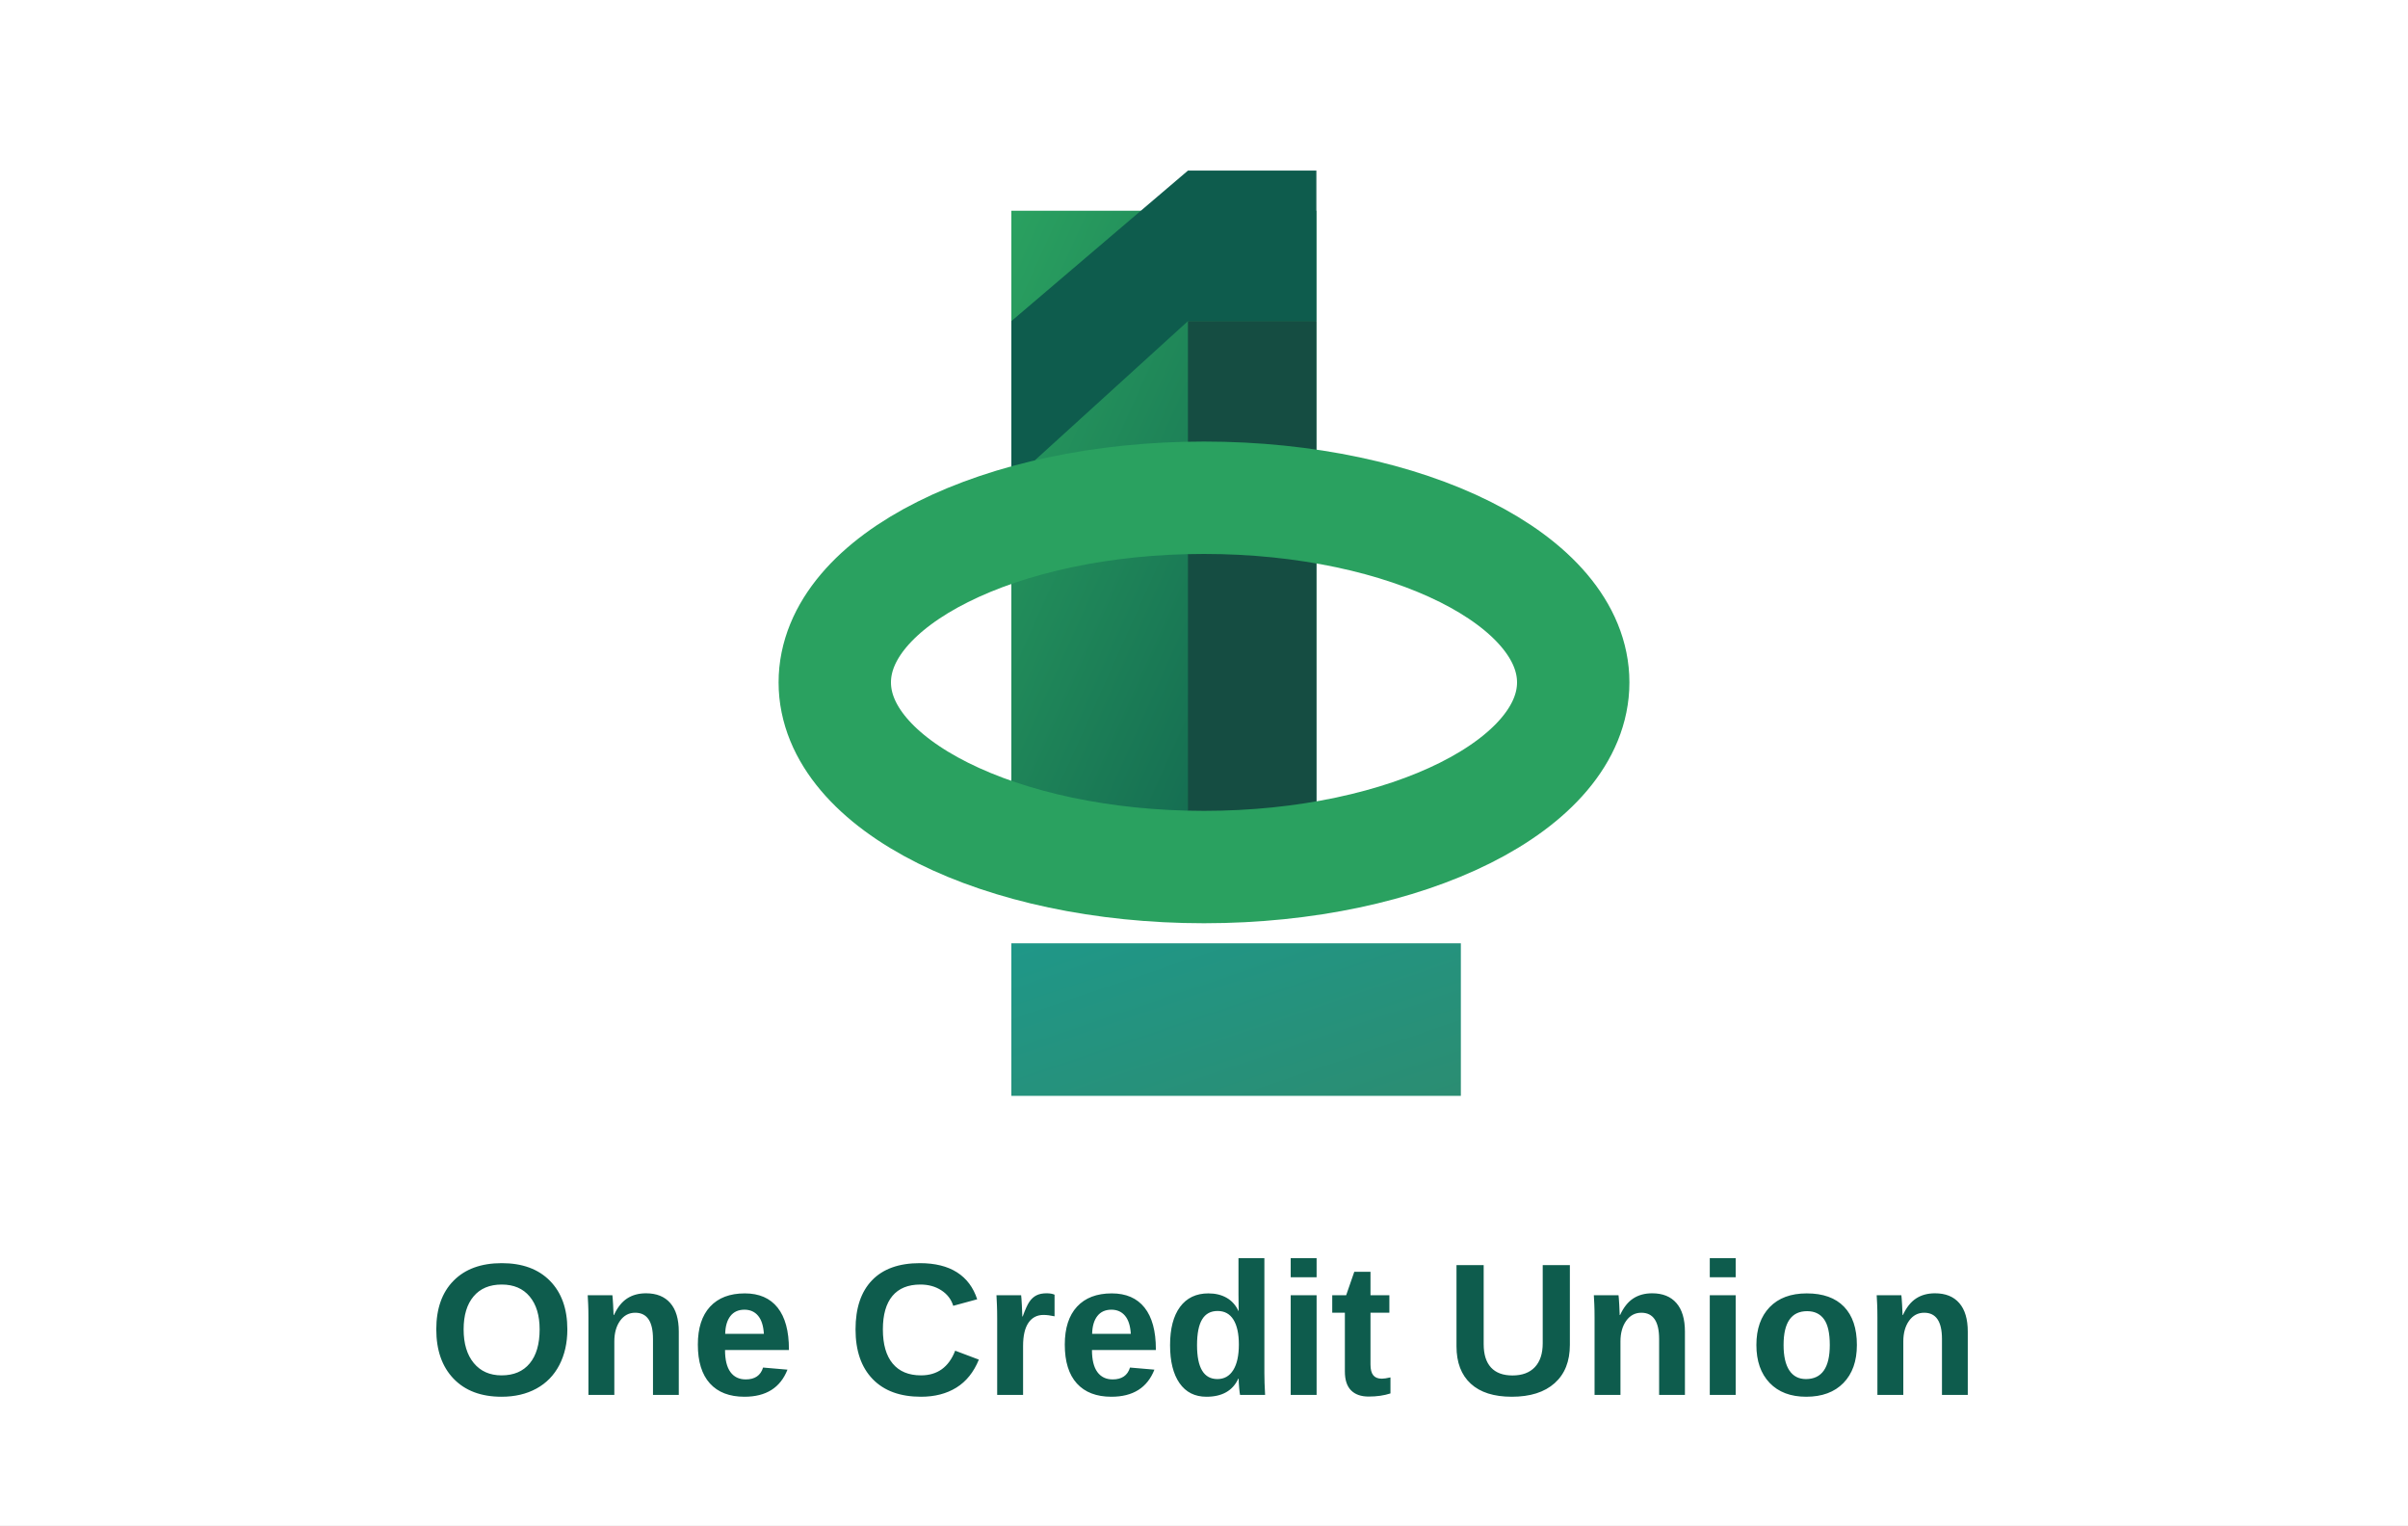
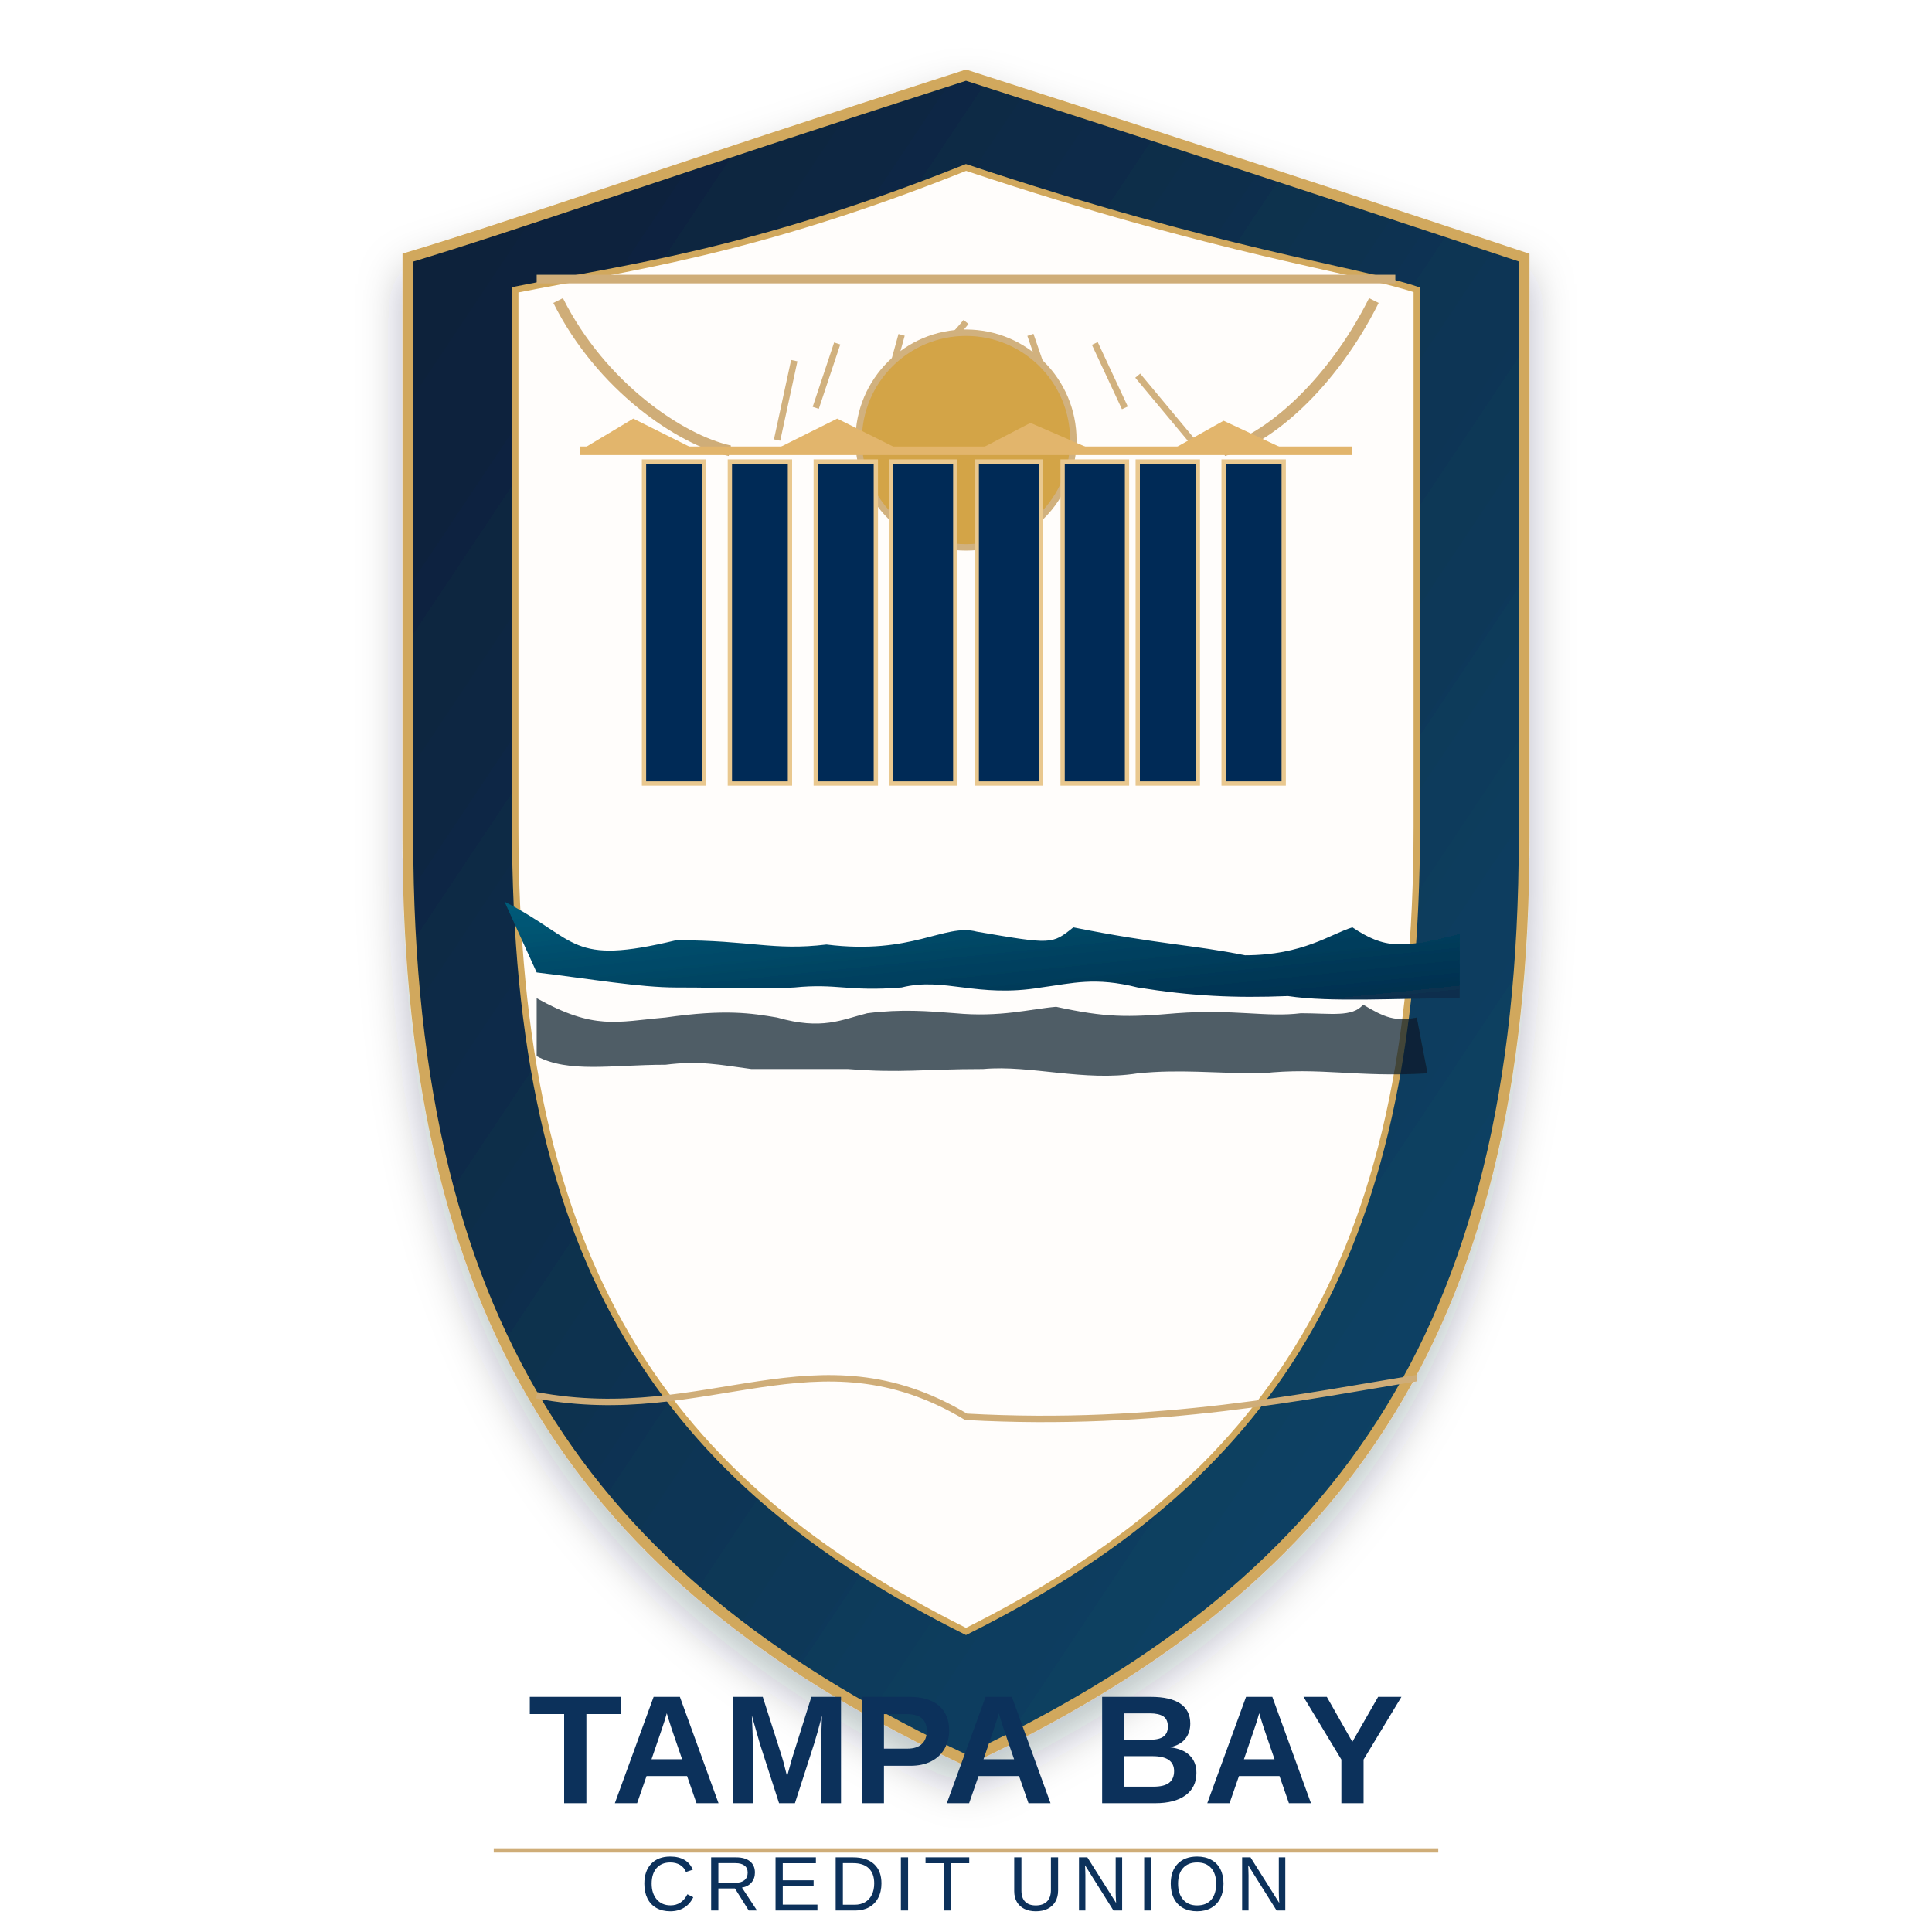
- <svg xmlns="http://www.w3.org/2000/svg" width="1200" height="760" viewBox="0 0 1200 760" role="img" aria-labelledby="title desc">
+ <svg xmlns="http://www.w3.org/2000/svg" width="900" height="900" viewBox="0 0 900 900" role="img" aria-labelledby="title desc">
  <defs>
-     <linearGradient id="pillarGradient" x1="0" y1="0" x2="1" y2="1">
-       <stop offset="0%" stop-color="#2AA160" />
-       <stop offset="100%" stop-color="#0E5C4D" />
+     <linearGradient id="deepBlue" x1="0" y1="0" x2="1" y2="1">
+       <stop offset="0" stop-color="#071d36" />
+       <stop offset="1" stop-color="#0d496d" />
    </linearGradient>
-     <linearGradient id="baseGradient" x1="0" y1="0" x2="1" y2="1">
-       <stop offset="0%" stop-color="#1F9788" />
-       <stop offset="100%" stop-color="#2B8D72" />
+     <linearGradient id="blueHat" x1="0" y1="0" x2="1" y2="1">
+       <stop offset="0" stop-color="#143d66" />
+       <stop offset="1" stop-color="#091b32" />
    </linearGradient>
+     <linearGradient id="sea" x1="0" y1="0" x2="1" y2="1">
+       <stop offset="0" stop-color="#005c7a" />
+       <stop offset="1" stop-color="#072d4c" />
+     </linearGradient>
+     <filter id="shadow" x="-15%" y="-15%" width="130%" height="145%">
+       <feDropShadow dx="0" dy="10" stdDeviation="10" flood-color="#071a2c" flood-opacity="0.28" />
+     </filter>
  </defs>
-   <rect x="0" y="0" width="1200" height="760" fill="#FFFFFF" />
-   <g transform="translate(0,-10)">
-     <rect x="504" y="115" width="152" height="340" fill="url(#pillarGradient)" />
-     <polygon points="504,170 592,95 656,95 656,170 592,170 504,250" fill="#0E5C4D" />
-     <polygon points="592,170 656,170 656,455 592,455" fill="#154D42" />
-     <ellipse cx="600" cy="350" rx="184" ry="92" fill="none" stroke="#2AA160" stroke-width="56" />
-     <rect x="504" y="480" width="224" height="76" fill="url(#baseGradient)" />
+   <rect width="900" height="900" fill="#ffffff" />
+   <g filter="url(#shadow)">
+     <path d="M450 35 C590 80 665 105 710 120 L710 390 C710 625 620 740 450 820 C280 740 190 625 190 390 L190 120 C240 105 310 80 450 35 Z" fill="url(#deepBlue)" stroke="#d1a85d" stroke-width="5" />
+     <path d="M450 78 C570 118 630 125 660 135 L660 385 C660 590 590 690 450 760 C310 690 240 590 240 385 L240 135 C290 125 350 118 450 78 Z" fill="#fffdfb" stroke="#d1a85d" stroke-width="3" />
+     <path d="M250 130 L650 130" stroke="#cfad78" stroke-width="4" />
+     <g opacity="0.95">
+       <path d="M450 155 L450 195" stroke="#cfad78" stroke-width="4" />
+       <path d="M420 156 L412 185" stroke="#cfad78" stroke-width="3" />
+       <path d="M390 160 L380 190" stroke="#cfad78" stroke-width="3" />
+       <path d="M370 168 L362 205" stroke="#cfad78" stroke-width="3" />
+       <path d="M480 156 L490 185" stroke="#cfad78" stroke-width="3" />
+       <path d="M510 160 L524 190" stroke="#cfad78" stroke-width="3" />
+       <path d="M530 175 L555 205" stroke="#cfad78" stroke-width="3" />
+       <path d="M450 150 C430 175 420 160 450 170" fill="none" stroke="#cfad78" stroke-width="3" />
+       <circle cx="450" cy="205" r="50" fill="#d19f3d" stroke="#cfad78" stroke-width="3" />
+     </g>
+     <path d="M260 140 C280 180 317 205 340 210" fill="none" stroke="#cfad78" stroke-width="5" />
+     <path d="M640 140 C620 180 590 205 570 210" fill="none" stroke="#cfad78" stroke-width="5" />
+     <g>
+       <rect x="300" y="215" width="28" height="150" fill="#062a56" stroke="#e9c88f" stroke-width="2" />
+       <rect x="340" y="215" width="28" height="150" fill="#062a56" stroke="#e9c88f" stroke-width="2" />
+       <rect x="380" y="215" width="28" height="150" fill="#062a56" stroke="#e9c88f" stroke-width="2" />
+       <rect x="415" y="215" width="30" height="150" fill="#062a56" stroke="#e9c88f" stroke-width="2" />
+       <rect x="455" y="215" width="30" height="150" fill="#062a56" stroke="#e9c88f" stroke-width="2" />
+       <rect x="495" y="215" width="30" height="150" fill="#062a56" stroke="#e9c88f" stroke-width="2" />
+       <rect x="530" y="215" width="28" height="150" fill="#062a56" stroke="#e9c88f" stroke-width="2" />
+       <rect x="570" y="215" width="28" height="150" fill="#062a56" stroke="#e9c88f" stroke-width="2" />
+       <path d="M270 210 L630 210" stroke="#e2b56c" stroke-width="4" />
+       <path d="M270 210 L295 195 L325 210" fill="#e2b56c" />
+       <path d="M360 210 L390 195 L420 210" fill="#e2b56c" />
+       <path d="M455 210 L480 197 L510 210" fill="#e2b56c" />
+       <path d="M545 210 L570 196 L600 210" fill="#e2b56c" />
+     </g>
+     <g>
+       <path d="M235 420 C270 438 265 450 315 438 C350 438 360 443 385 440 C425 445 440 430 455 434 C490 440 490 440 500 432 C540 440 555 440 580 445 C607 445 620 435 630 432 C645 442 653 442 680 435 L680 465 C650 465 620 467 600 464 C575 465 555 464 530 460 C510 455 500 458 485 460 C455 465 440 455 420 460 C395 462 390 458 370 460 C350 461 342 460 315 460 C298 460 275 456 250 453 Z" fill="url(#sea)" />
+       <path d="M250 465 C277 480 287 476 310 474 C338 470 350 472 362 474 C383 480 392 475 404 472 C420 470 432 471 445 472 C466 474 480 470 492 469 C515 474 525 474 548 472 C575 470 590 474 606 472 C620 472 630 474 635 468 C645 474 650 476 660 474 L665 500 C632 502 615 497 588 500 C565 500 550 498 530 500 C505 504 480 496 458 498 C430 498 420 500 395 498 C380 498 366 498 350 498 C335 496 326 494 310 496 C285 496 265 500 250 492 Z" fill="#051927" opacity="0.7" />
+     </g>
+     <path d="M250 650 C330 665 380 618 450 660 C540 665 610 650 660 642" fill="none" stroke="#cfad78" stroke-width="3" />
  </g>
-   <text x="600" y="695" text-anchor="middle" font-family="Segoe UI, Arial, sans-serif" font-size="94" font-weight="700" fill="#0E5C4D">One Credit Union</text>
+   <text x="450" y="840" font-family="Segoe UI, Arial, sans-serif" font-size="72" font-weight="700" fill="#0c315b" text-anchor="middle">TAMPA BAY</text>
+   <line x1="230" y1="862" x2="670" y2="862" stroke="#cfad78" stroke-width="2" />
+   <text x="450" y="890" font-family="Segoe UI, Arial, sans-serif" font-size="36" font-weight="500" fill="#0c315b" text-anchor="middle" letter-spacing="4">CREDIT UNION</text>
</svg>
